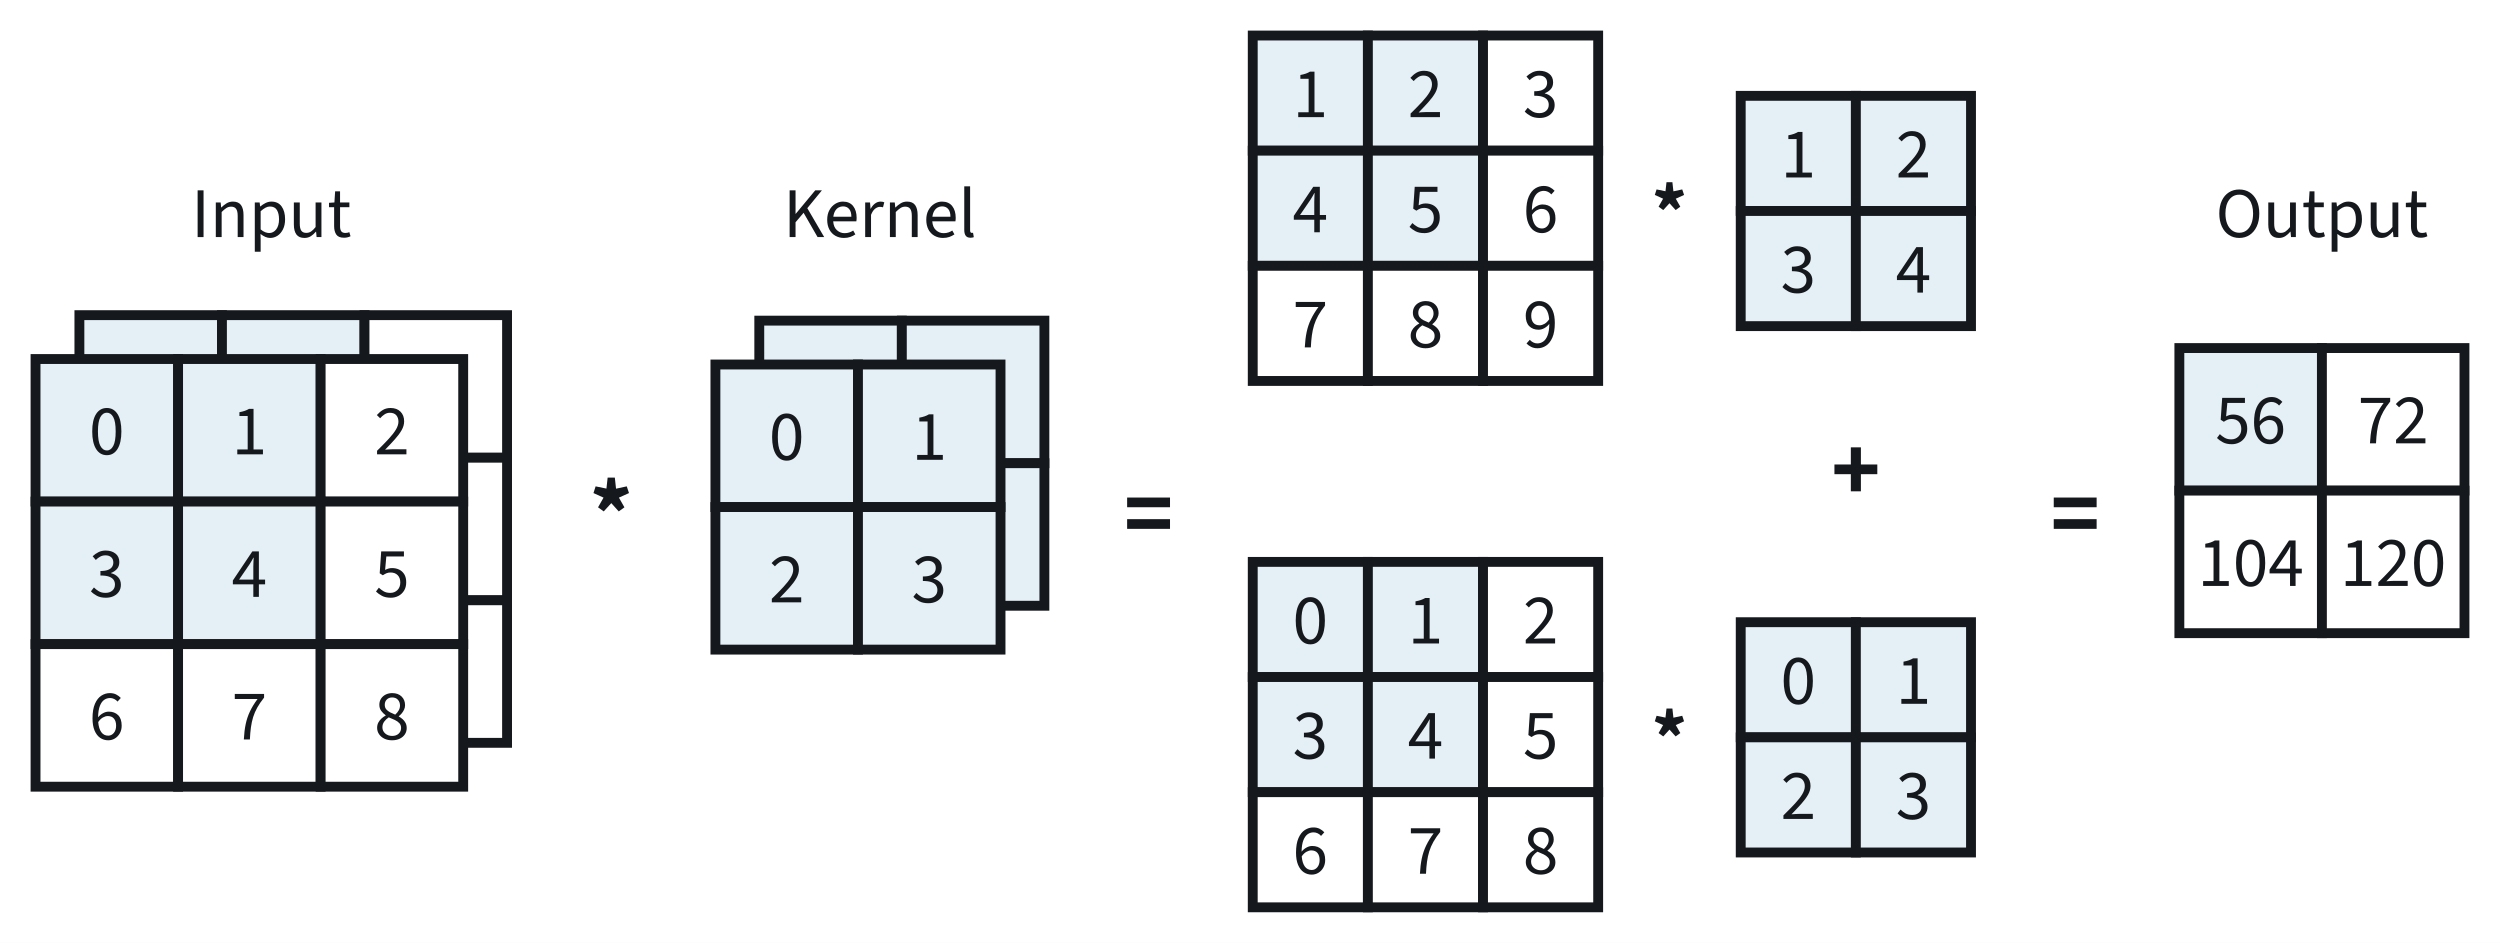
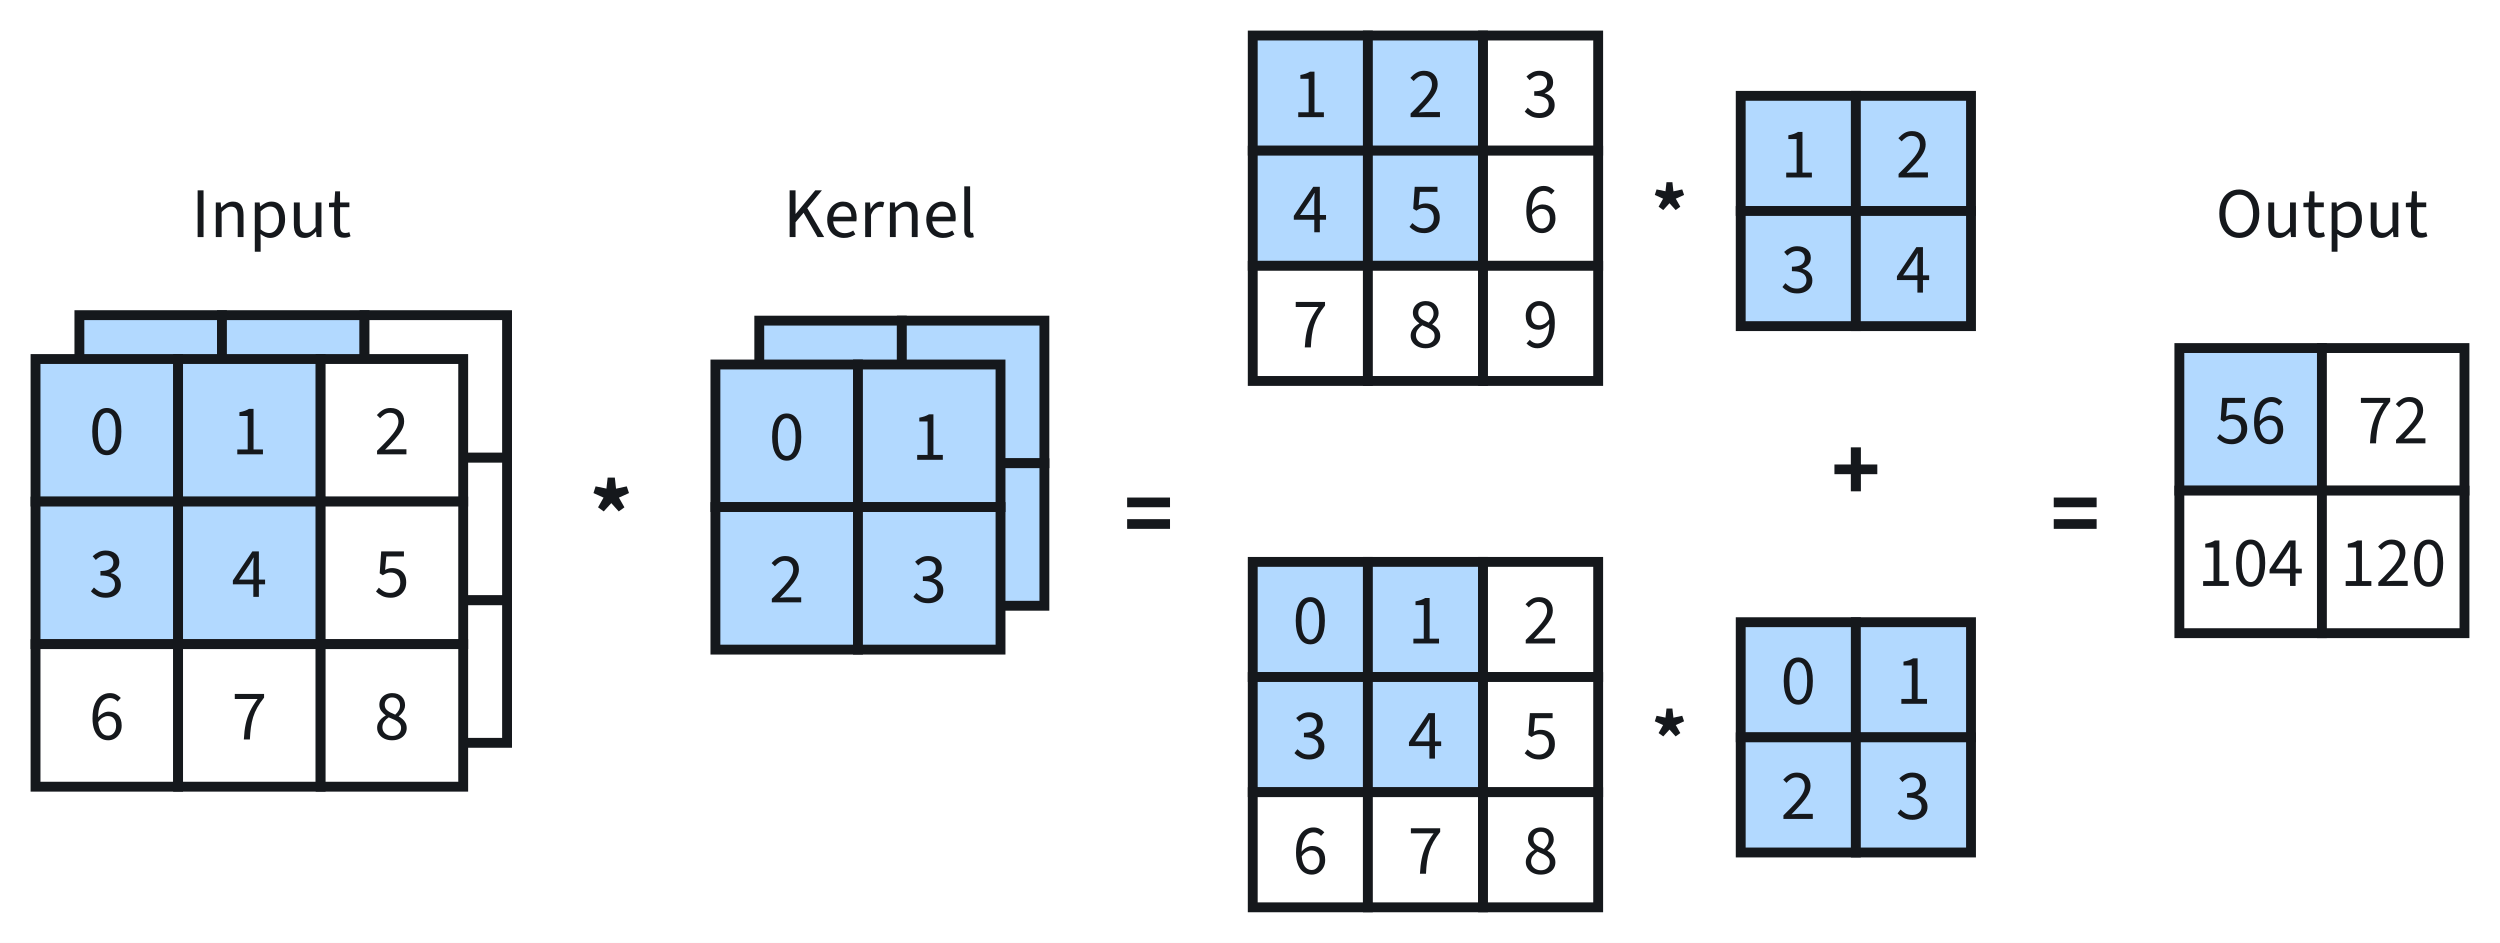
<svg xmlns="http://www.w3.org/2000/svg" xmlns:xlink="http://www.w3.org/1999/xlink" width="455.96pt" height="171.96pt" viewBox="0 0 455.96 171.96" version="1.1">
  <defs>
    <style type="text/css">*{stroke-linejoin: round; stroke-linecap: butt}</style>
  </defs>
  <g id="figure_1">
    <g id="patch_1">
      <path d="M 0 171.96  L 455.96 171.96  L 455.96 0  L 0 0  z " style="fill: #ffffff" />
    </g>
    <g id="axes_1">
      <g id="patch_2">
-         <path d="M 14.48 83.48  L 40.48 83.48  L 40.48 57.48  L 14.48 57.48  z " clip-path="url(#pe32e5287ff)" style="fill: #e4eff6; stroke: #15181c; stroke-width: 1.8; stroke-linejoin: miter" />
+         <path d="M 14.48 83.48  L 40.48 83.48  L 40.48 57.48  L 14.48 57.48  z " clip-path="url(#pe32e5287ff)" style="fill: #b2d9ff; stroke: #15181c; stroke-width: 1.8; stroke-linejoin: miter" />
      </g>
      <g id="patch_3">
-         <path d="M 40.48 83.48  L 66.48 83.48  L 66.48 57.48  L 40.48 57.48  z " clip-path="url(#pe32e5287ff)" style="fill: #e4eff6; stroke: #15181c; stroke-width: 1.8; stroke-linejoin: miter" />
+         <path d="M 40.48 83.48  L 66.48 83.48  L 66.48 57.48  L 40.48 57.48  z " clip-path="url(#pe32e5287ff)" style="fill: #b2d9ff; stroke: #15181c; stroke-width: 1.8; stroke-linejoin: miter" />
      </g>
      <g id="patch_4">
        <path d="M 66.48 83.48  L 92.48 83.48  L 92.48 57.48  L 66.48 57.48  z " clip-path="url(#pe32e5287ff)" style="fill: #ffffff; stroke: #15181c; stroke-width: 1.8; stroke-linejoin: miter" />
      </g>
      <g id="patch_5">
-         <path d="M 14.48 109.48  L 40.48 109.48  L 40.48 83.48  L 14.48 83.48  z " clip-path="url(#pe32e5287ff)" style="fill: #e4eff6; stroke: #15181c; stroke-width: 1.8; stroke-linejoin: miter" />
+         <path d="M 14.48 109.48  L 40.48 109.48  L 40.48 83.48  L 14.48 83.48  z " clip-path="url(#pe32e5287ff)" style="fill: #b2d9ff; stroke: #15181c; stroke-width: 1.8; stroke-linejoin: miter" />
      </g>
      <g id="patch_6">
-         <path d="M 40.48 109.48  L 66.48 109.48  L 66.48 83.48  L 40.48 83.48  z " clip-path="url(#pe32e5287ff)" style="fill: #e4eff6; stroke: #15181c; stroke-width: 1.8; stroke-linejoin: miter" />
+         <path d="M 40.48 109.48  L 66.48 109.48  L 66.48 83.48  L 40.48 83.48  z " clip-path="url(#pe32e5287ff)" style="fill: #b2d9ff; stroke: #15181c; stroke-width: 1.8; stroke-linejoin: miter" />
      </g>
      <g id="patch_7">
        <path d="M 66.48 109.48  L 92.48 109.48  L 92.48 83.48  L 66.48 83.48  z " clip-path="url(#pe32e5287ff)" style="fill: #ffffff; stroke: #15181c; stroke-width: 1.8; stroke-linejoin: miter" />
      </g>
      <g id="patch_8">
        <path d="M 14.48 135.48  L 40.48 135.48  L 40.48 109.48  L 14.48 109.48  z " clip-path="url(#pe32e5287ff)" style="fill: #ffffff; stroke: #15181c; stroke-width: 1.8; stroke-linejoin: miter" />
      </g>
      <g id="patch_9">
        <path d="M 40.48 135.48  L 66.48 135.48  L 66.48 109.48  L 40.48 109.48  z " clip-path="url(#pe32e5287ff)" style="fill: #ffffff; stroke: #15181c; stroke-width: 1.8; stroke-linejoin: miter" />
      </g>
      <g id="patch_10">
        <path d="M 66.48 135.48  L 92.48 135.48  L 92.48 109.48  L 66.48 109.48  z " clip-path="url(#pe32e5287ff)" style="fill: #ffffff; stroke: #15181c; stroke-width: 1.8; stroke-linejoin: miter" />
      </g>
      <g id="patch_11">
-         <path d="M 138.48 84.48  L 164.48 84.48  L 164.48 58.48  L 138.48 58.48  z " clip-path="url(#pe32e5287ff)" style="fill: #e4eff6; stroke: #15181c; stroke-width: 1.8; stroke-linejoin: miter" />
+         <path d="M 138.48 84.48  L 164.48 84.48  L 164.48 58.48  L 138.48 58.48  z " clip-path="url(#pe32e5287ff)" style="fill: #b2d9ff; stroke: #15181c; stroke-width: 1.8; stroke-linejoin: miter" />
      </g>
      <g id="patch_12">
-         <path d="M 164.48 84.48  L 190.48 84.48  L 190.48 58.48  L 164.48 58.48  z " clip-path="url(#pe32e5287ff)" style="fill: #e4eff6; stroke: #15181c; stroke-width: 1.8; stroke-linejoin: miter" />
+         <path d="M 164.48 84.48  L 190.48 84.48  L 190.48 58.48  L 164.48 58.48  z " clip-path="url(#pe32e5287ff)" style="fill: #b2d9ff; stroke: #15181c; stroke-width: 1.8; stroke-linejoin: miter" />
      </g>
      <g id="patch_13">
-         <path d="M 138.48 110.48  L 164.48 110.48  L 164.48 84.48  L 138.48 84.48  z " clip-path="url(#pe32e5287ff)" style="fill: #e4eff6; stroke: #15181c; stroke-width: 1.8; stroke-linejoin: miter" />
+         <path d="M 138.48 110.48  L 164.48 110.48  L 164.48 84.48  L 138.48 84.48  z " clip-path="url(#pe32e5287ff)" style="fill: #b2d9ff; stroke: #15181c; stroke-width: 1.8; stroke-linejoin: miter" />
      </g>
      <g id="patch_14">
-         <path d="M 164.48 110.48  L 190.48 110.48  L 190.48 84.48  L 164.48 84.48  z " clip-path="url(#pe32e5287ff)" style="fill: #e4eff6; stroke: #15181c; stroke-width: 1.8; stroke-linejoin: miter" />
+         <path d="M 164.48 110.48  L 190.48 110.48  L 190.48 84.48  L 164.48 84.48  z " clip-path="url(#pe32e5287ff)" style="fill: #b2d9ff; stroke: #15181c; stroke-width: 1.8; stroke-linejoin: miter" />
      </g>
      <g id="text_1">
        <g style="fill: #15181c" transform="translate(24.2493 74.861) scale(0.13 -0.13)">
          <defs>
            <path id="SourceSans3-Regular-536" d="M 506 0  L 506 435  L 1440 435  L 1440 3443  L 698 3443  L 698 3782  Q 979 3834 1187 3907  Q 1395 3981 1562 4083  L 1965 4083  L 1965 435  L 2810 435  L 2810 0  L 506 0  z " transform="scale(0.015625)" />
          </defs>
          <use xlink:href="#SourceSans3-Regular-536" />
        </g>
      </g>
      <g id="text_2">
        <g style="fill: #15181c" transform="translate(50.2493 74.861) scale(0.13 -0.13)">
          <defs>
            <path id="SourceSans3-Regular-537" d="M 256 0  L 256 320  Q 870 922 1299 1386  Q 1728 1850 1952 2227  Q 2176 2605 2176 2931  Q 2176 3283 1984 3507  Q 1792 3731 1402 3731  Q 1146 3731 928 3587  Q 710 3443 531 3238  L 237 3526  Q 493 3814 784 3987  Q 1075 4160 1466 4160  Q 2035 4160 2361 3830  Q 2688 3501 2688 2963  Q 2688 2566 2467 2176  Q 2246 1786 1862 1357  Q 1478 928 979 416  Q 1146 429 1325 441  Q 1504 454 1664 454  L 2893 454  L 2893 0  L 256 0  z " transform="scale(0.015625)" />
          </defs>
          <use xlink:href="#SourceSans3-Regular-537" />
        </g>
      </g>
      <g id="text_3">
        <g style="fill: #15181c" transform="translate(76.2493 74.861) scale(0.13 -0.13)">
          <defs>
            <path id="SourceSans3-Regular-538" d="M 1510 -77  Q 1024 -77 697 99  Q 371 275 166 499  L 435 845  Q 621 653 870 505  Q 1120 358 1478 358  Q 1850 358 2086 563  Q 2323 768 2323 1107  Q 2323 1350 2198 1532  Q 2074 1715 1789 1817  Q 1504 1920 1018 1920  L 1018 2323  Q 1453 2323 1705 2425  Q 1958 2528 2067 2701  Q 2176 2874 2176 3085  Q 2176 3386 1987 3558  Q 1798 3731 1472 3731  Q 1216 3731 1001 3616  Q 787 3501 602 3315  L 320 3648  Q 557 3872 845 4016  Q 1133 4160 1491 4160  Q 2022 4160 2368 3888  Q 2714 3616 2714 3123  Q 2714 2752 2509 2515  Q 2304 2278 1971 2150  L 1971 2125  Q 2342 2042 2598 1776  Q 2854 1510 2854 1088  Q 2854 730 2675 467  Q 2496 205 2192 64  Q 1888 -77 1510 -77  z " transform="scale(0.015625)" />
          </defs>
          <use xlink:href="#SourceSans3-Regular-538" />
        </g>
      </g>
      <g id="text_4">
        <g style="fill: #15181c" transform="translate(24.2493 100.861) scale(0.13 -0.13)">
          <defs>
            <path id="SourceSans3-Regular-539" d="M 666 1549  L 1946 1549  L 1946 2733  Q 1946 2899 1958 3129  Q 1971 3360 1978 3520  L 1952 3520  Q 1875 3373 1792 3232  Q 1709 3091 1619 2944  L 666 1549  z M 1946 0  L 1946 1126  L 109 1126  L 109 1472  L 1856 4083  L 2445 4083  L 2445 1549  L 3002 1549  L 3002 1126  L 2445 1126  L 2445 0  L 1946 0  z " transform="scale(0.015625)" />
          </defs>
          <use xlink:href="#SourceSans3-Regular-539" />
        </g>
      </g>
      <g id="text_5">
        <g style="fill: #15181c" transform="translate(50.2493 100.861) scale(0.13 -0.13)">
          <defs>
            <path id="SourceSans3-Regular-53a" d="M 1498 -77  Q 1011 -77 691 96  Q 371 269 160 480  L 416 826  Q 602 646 845 502  Q 1088 358 1446 358  Q 1824 358 2083 611  Q 2342 864 2342 1293  Q 2342 1715 2105 1952  Q 1869 2189 1472 2189  Q 1261 2189 1110 2125  Q 960 2061 774 1939  L 493 2118  L 627 4083  L 2669 4083  L 2669 3629  L 1088 3629  L 979 2419  Q 1126 2496 1273 2541  Q 1421 2586 1606 2586  Q 1958 2586 2243 2448  Q 2528 2310 2701 2028  Q 2874 1747 2874 1306  Q 2874 864 2678 553  Q 2483 243 2169 83  Q 1856 -77 1498 -77  z " transform="scale(0.015625)" />
          </defs>
          <use xlink:href="#SourceSans3-Regular-53a" />
        </g>
      </g>
      <g id="text_6">
        <g style="fill: #15181c" transform="translate(76.2493 100.861) scale(0.13 -0.13)">
          <defs>
            <path id="SourceSans3-Regular-53b" d="M 1670 2099  Q 1472 2099 1241 1971  Q 1011 1843 819 1562  Q 870 966 1097 652  Q 1325 339 1715 339  Q 2016 339 2221 585  Q 2426 832 2426 1235  Q 2426 1632 2237 1865  Q 2048 2099 1670 2099  z M 1715 -77  Q 1318 -77 998 140  Q 678 358 492 796  Q 307 1235 307 1888  Q 307 2707 528 3206  Q 749 3706 1104 3933  Q 1459 4160 1862 4160  Q 2195 4160 2435 4035  Q 2675 3910 2848 3725  L 2554 3398  Q 2432 3546 2253 3632  Q 2074 3718 1882 3718  Q 1594 3718 1357 3555  Q 1120 3392 969 3011  Q 819 2630 806 1984  Q 998 2221 1254 2358  Q 1510 2496 1760 2496  Q 2291 2496 2608 2179  Q 2925 1862 2925 1235  Q 2925 845 2758 550  Q 2592 256 2320 89  Q 2048 -77 1715 -77  z " transform="scale(0.015625)" />
          </defs>
          <use xlink:href="#SourceSans3-Regular-53b" />
        </g>
      </g>
      <g id="text_7">
        <g style="fill: #15181c" transform="translate(24.2493 126.861) scale(0.13 -0.13)">
          <defs>
            <path id="SourceSans3-Regular-53c" d="M 1094 0  Q 1133 768 1261 1376  Q 1389 1984 1648 2525  Q 1907 3066 2323 3629  L 282 3629  L 282 4083  L 2912 4083  L 2912 3757  Q 2541 3290 2304 2867  Q 2067 2445 1932 2009  Q 1798 1574 1731 1084  Q 1664 595 1638 0  L 1094 0  z " transform="scale(0.015625)" />
          </defs>
          <use xlink:href="#SourceSans3-Regular-53c" />
        </g>
      </g>
      <g id="text_8">
        <g style="fill: #15181c" transform="translate(50.2493 126.861) scale(0.13 -0.13)">
          <defs>
            <path id="SourceSans3-Regular-53d" d="M 1600 -77  Q 1216 -77 915 67  Q 614 211 438 467  Q 262 723 262 1043  Q 262 1312 374 1520  Q 486 1728 662 1885  Q 838 2042 1030 2144  L 1030 2170  Q 806 2330 633 2560  Q 461 2790 461 3110  Q 461 3424 614 3661  Q 768 3898 1030 4029  Q 1293 4160 1619 4160  Q 2150 4160 2460 3853  Q 2771 3546 2771 3072  Q 2771 2861 2681 2672  Q 2592 2483 2464 2332  Q 2336 2182 2208 2086  L 2208 2061  Q 2394 1958 2554 1817  Q 2714 1677 2816 1481  Q 2918 1286 2918 1011  Q 2918 710 2755 460  Q 2592 211 2294 67  Q 1997 -77 1600 -77  z M 1888 2227  Q 2093 2413 2205 2617  Q 2317 2822 2317 3046  Q 2317 3347 2131 3558  Q 1946 3770 1606 3770  Q 1325 3770 1136 3590  Q 947 3411 947 3110  Q 947 2867 1078 2707  Q 1210 2547 1427 2435  Q 1645 2323 1888 2227  z M 1613 314  Q 1971 314 2192 515  Q 2413 717 2413 1030  Q 2413 1293 2259 1459  Q 2106 1626 1853 1747  Q 1600 1869 1306 1984  Q 1062 1824 899 1600  Q 736 1376 736 1094  Q 736 755 989 534  Q 1242 314 1613 314  z " transform="scale(0.015625)" />
          </defs>
          <use xlink:href="#SourceSans3-Regular-53d" />
        </g>
      </g>
      <g id="text_9">
        <g style="fill: #15181c" transform="translate(76.2493 126.861) scale(0.13 -0.13)">
          <defs>
            <path id="SourceSans3-Regular-53e" d="M 749 2848  Q 749 2451 937 2217  Q 1126 1984 1504 1984  Q 1709 1984 1936 2112  Q 2163 2240 2362 2528  Q 2310 3123 2080 3433  Q 1850 3744 1459 3744  Q 1165 3744 957 3497  Q 749 3251 749 2848  z M 1312 -77  Q 986 -77 739 48  Q 493 173 326 352  L 621 685  Q 749 538 925 448  Q 1101 358 1293 358  Q 1581 358 1824 524  Q 2067 691 2217 1075  Q 2368 1459 2374 2112  Q 2182 1869 1926 1728  Q 1670 1587 1414 1587  Q 890 1587 573 1904  Q 256 2221 256 2848  Q 256 3238 422 3532  Q 589 3827 861 3993  Q 1133 4160 1459 4160  Q 1862 4160 2182 3942  Q 2502 3725 2684 3289  Q 2867 2854 2867 2195  Q 2867 1376 2646 877  Q 2426 378 2074 150  Q 1722 -77 1312 -77  z " transform="scale(0.015625)" />
          </defs>
          <use xlink:href="#SourceSans3-Regular-53e" />
        </g>
      </g>
      <g id="text_10">
        <g style="fill: #15181c" transform="translate(148.2493 75.861) scale(0.13 -0.13)">
          <use xlink:href="#SourceSans3-Regular-536" />
        </g>
      </g>
      <g id="text_11">
        <g style="fill: #15181c" transform="translate(174.2493 75.861) scale(0.13 -0.13)">
          <use xlink:href="#SourceSans3-Regular-537" />
        </g>
      </g>
      <g id="text_12">
        <g style="fill: #15181c" transform="translate(148.2493 101.861) scale(0.13 -0.13)">
          <use xlink:href="#SourceSans3-Regular-538" />
        </g>
      </g>
      <g id="text_13">
        <g style="fill: #15181c" transform="translate(174.2493 101.861) scale(0.13 -0.13)">
          <use xlink:href="#SourceSans3-Regular-539" />
        </g>
      </g>
      <g id="patch_15">
-         <path d="M 6.48 91.48  L 32.48 91.48  L 32.48 65.48  L 6.48 65.48  z " clip-path="url(#pe32e5287ff)" style="fill: #e4eff6; stroke: #15181c; stroke-width: 1.8; stroke-linejoin: miter" />
+         <path d="M 6.48 91.48  L 32.48 91.48  L 32.48 65.48  L 6.48 65.48  z " clip-path="url(#pe32e5287ff)" style="fill: #b2d9ff; stroke: #15181c; stroke-width: 1.8; stroke-linejoin: miter" />
      </g>
      <g id="patch_16">
-         <path d="M 32.48 91.48  L 58.48 91.48  L 58.48 65.48  L 32.48 65.48  z " clip-path="url(#pe32e5287ff)" style="fill: #e4eff6; stroke: #15181c; stroke-width: 1.8; stroke-linejoin: miter" />
+         <path d="M 32.48 91.48  L 58.48 91.48  L 58.48 65.48  L 32.48 65.48  z " clip-path="url(#pe32e5287ff)" style="fill: #b2d9ff; stroke: #15181c; stroke-width: 1.8; stroke-linejoin: miter" />
      </g>
      <g id="patch_17">
        <path d="M 58.48 91.48  L 84.48 91.48  L 84.48 65.48  L 58.48 65.48  z " clip-path="url(#pe32e5287ff)" style="fill: #ffffff; stroke: #15181c; stroke-width: 1.8; stroke-linejoin: miter" />
      </g>
      <g id="patch_18">
-         <path d="M 6.48 117.48  L 32.48 117.48  L 32.48 91.48  L 6.48 91.48  z " clip-path="url(#pe32e5287ff)" style="fill: #e4eff6; stroke: #15181c; stroke-width: 1.8; stroke-linejoin: miter" />
+         <path d="M 6.48 117.48  L 32.48 117.48  L 32.48 91.48  L 6.48 91.48  z " clip-path="url(#pe32e5287ff)" style="fill: #b2d9ff; stroke: #15181c; stroke-width: 1.8; stroke-linejoin: miter" />
      </g>
      <g id="patch_19">
-         <path d="M 32.48 117.48  L 58.48 117.48  L 58.48 91.48  L 32.48 91.48  z " clip-path="url(#pe32e5287ff)" style="fill: #e4eff6; stroke: #15181c; stroke-width: 1.8; stroke-linejoin: miter" />
+         <path d="M 32.48 117.48  L 58.48 117.48  L 58.48 91.48  L 32.48 91.48  z " clip-path="url(#pe32e5287ff)" style="fill: #b2d9ff; stroke: #15181c; stroke-width: 1.8; stroke-linejoin: miter" />
      </g>
      <g id="patch_20">
        <path d="M 58.48 117.48  L 84.48 117.48  L 84.48 91.48  L 58.48 91.48  z " clip-path="url(#pe32e5287ff)" style="fill: #ffffff; stroke: #15181c; stroke-width: 1.8; stroke-linejoin: miter" />
      </g>
      <g id="patch_21">
        <path d="M 6.48 143.48  L 32.48 143.48  L 32.48 117.48  L 6.48 117.48  z " clip-path="url(#pe32e5287ff)" style="fill: #ffffff; stroke: #15181c; stroke-width: 1.8; stroke-linejoin: miter" />
      </g>
      <g id="patch_22">
        <path d="M 32.48 143.48  L 58.48 143.48  L 58.48 117.48  L 32.48 117.48  z " clip-path="url(#pe32e5287ff)" style="fill: #ffffff; stroke: #15181c; stroke-width: 1.8; stroke-linejoin: miter" />
      </g>
      <g id="patch_23">
        <path d="M 58.48 143.48  L 84.48 143.48  L 84.48 117.48  L 58.48 117.48  z " clip-path="url(#pe32e5287ff)" style="fill: #ffffff; stroke: #15181c; stroke-width: 1.8; stroke-linejoin: miter" />
      </g>
      <g id="patch_24">
-         <path d="M 130.48 92.48  L 156.48 92.48  L 156.48 66.48  L 130.48 66.48  z " clip-path="url(#pe32e5287ff)" style="fill: #e4eff6; stroke: #15181c; stroke-width: 1.8; stroke-linejoin: miter" />
+         <path d="M 130.48 92.48  L 156.48 92.48  L 156.48 66.48  L 130.48 66.48  z " clip-path="url(#pe32e5287ff)" style="fill: #b2d9ff; stroke: #15181c; stroke-width: 1.8; stroke-linejoin: miter" />
      </g>
      <g id="patch_25">
-         <path d="M 156.48 92.48  L 182.48 92.48  L 182.48 66.48  L 156.48 66.48  z " clip-path="url(#pe32e5287ff)" style="fill: #e4eff6; stroke: #15181c; stroke-width: 1.8; stroke-linejoin: miter" />
+         <path d="M 156.48 92.48  L 182.48 92.48  L 182.48 66.48  L 156.48 66.48  z " clip-path="url(#pe32e5287ff)" style="fill: #b2d9ff; stroke: #15181c; stroke-width: 1.8; stroke-linejoin: miter" />
      </g>
      <g id="patch_26">
-         <path d="M 130.48 118.48  L 156.48 118.48  L 156.48 92.48  L 130.48 92.48  z " clip-path="url(#pe32e5287ff)" style="fill: #e4eff6; stroke: #15181c; stroke-width: 1.8; stroke-linejoin: miter" />
+         <path d="M 130.48 118.48  L 156.48 118.48  L 156.48 92.48  L 130.48 92.48  z " clip-path="url(#pe32e5287ff)" style="fill: #b2d9ff; stroke: #15181c; stroke-width: 1.8; stroke-linejoin: miter" />
      </g>
      <g id="patch_27">
-         <path d="M 156.48 118.48  L 182.48 118.48  L 182.48 92.48  L 156.48 92.48  z " clip-path="url(#pe32e5287ff)" style="fill: #e4eff6; stroke: #15181c; stroke-width: 1.8; stroke-linejoin: miter" />
+         <path d="M 156.48 118.48  L 182.48 118.48  L 182.48 92.48  L 156.48 92.48  z " clip-path="url(#pe32e5287ff)" style="fill: #b2d9ff; stroke: #15181c; stroke-width: 1.8; stroke-linejoin: miter" />
      </g>
      <g id="patch_28">
-         <path d="M 228.48 27.48  L 249.48 27.48  L 249.48 6.48  L 228.48 6.48  z " clip-path="url(#pe32e5287ff)" style="fill: #e4eff6; stroke: #15181c; stroke-width: 1.8; stroke-linejoin: miter" />
+         <path d="M 228.48 27.48  L 249.48 27.48  L 249.48 6.48  L 228.48 6.48  z " clip-path="url(#pe32e5287ff)" style="fill: #b2d9ff; stroke: #15181c; stroke-width: 1.8; stroke-linejoin: miter" />
      </g>
      <g id="patch_29">
-         <path d="M 249.48 27.48  L 270.48 27.48  L 270.48 6.48  L 249.48 6.48  z " clip-path="url(#pe32e5287ff)" style="fill: #e4eff6; stroke: #15181c; stroke-width: 1.8; stroke-linejoin: miter" />
+         <path d="M 249.48 27.48  L 270.48 27.48  L 270.48 6.48  L 249.48 6.48  z " clip-path="url(#pe32e5287ff)" style="fill: #b2d9ff; stroke: #15181c; stroke-width: 1.8; stroke-linejoin: miter" />
      </g>
      <g id="patch_30">
        <path d="M 270.48 27.48  L 291.48 27.48  L 291.48 6.48  L 270.48 6.48  z " clip-path="url(#pe32e5287ff)" style="fill: #ffffff; stroke: #15181c; stroke-width: 1.8; stroke-linejoin: miter" />
      </g>
      <g id="patch_31">
-         <path d="M 228.48 48.48  L 249.48 48.48  L 249.48 27.48  L 228.48 27.48  z " clip-path="url(#pe32e5287ff)" style="fill: #e4eff6; stroke: #15181c; stroke-width: 1.8; stroke-linejoin: miter" />
+         <path d="M 228.48 48.48  L 249.48 48.48  L 249.48 27.48  L 228.48 27.48  z " clip-path="url(#pe32e5287ff)" style="fill: #b2d9ff; stroke: #15181c; stroke-width: 1.8; stroke-linejoin: miter" />
      </g>
      <g id="patch_32">
-         <path d="M 249.48 48.48  L 270.48 48.48  L 270.48 27.48  L 249.48 27.48  z " clip-path="url(#pe32e5287ff)" style="fill: #e4eff6; stroke: #15181c; stroke-width: 1.8; stroke-linejoin: miter" />
+         <path d="M 249.48 48.48  L 270.48 48.48  L 270.48 27.48  L 249.48 27.48  z " clip-path="url(#pe32e5287ff)" style="fill: #b2d9ff; stroke: #15181c; stroke-width: 1.8; stroke-linejoin: miter" />
      </g>
      <g id="patch_33">
        <path d="M 270.48 48.48  L 291.48 48.48  L 291.48 27.48  L 270.48 27.48  z " clip-path="url(#pe32e5287ff)" style="fill: #ffffff; stroke: #15181c; stroke-width: 1.8; stroke-linejoin: miter" />
      </g>
      <g id="patch_34">
        <path d="M 228.48 69.48  L 249.48 69.48  L 249.48 48.48  L 228.48 48.48  z " clip-path="url(#pe32e5287ff)" style="fill: #ffffff; stroke: #15181c; stroke-width: 1.8; stroke-linejoin: miter" />
      </g>
      <g id="patch_35">
        <path d="M 249.48 69.48  L 270.48 69.48  L 270.48 48.48  L 249.48 48.48  z " clip-path="url(#pe32e5287ff)" style="fill: #ffffff; stroke: #15181c; stroke-width: 1.8; stroke-linejoin: miter" />
      </g>
      <g id="patch_36">
        <path d="M 270.48 69.48  L 291.48 69.48  L 291.48 48.48  L 270.48 48.48  z " clip-path="url(#pe32e5287ff)" style="fill: #ffffff; stroke: #15181c; stroke-width: 1.8; stroke-linejoin: miter" />
      </g>
      <g id="patch_37">
-         <path d="M 317.48 38.48  L 338.48 38.48  L 338.48 17.48  L 317.48 17.48  z " clip-path="url(#pe32e5287ff)" style="fill: #e4eff6; stroke: #15181c; stroke-width: 1.8; stroke-linejoin: miter" />
+         <path d="M 317.48 38.48  L 338.48 38.48  L 338.48 17.48  L 317.48 17.48  z " clip-path="url(#pe32e5287ff)" style="fill: #b2d9ff; stroke: #15181c; stroke-width: 1.8; stroke-linejoin: miter" />
      </g>
      <g id="patch_38">
-         <path d="M 338.48 38.48  L 359.48 38.48  L 359.48 17.48  L 338.48 17.48  z " clip-path="url(#pe32e5287ff)" style="fill: #e4eff6; stroke: #15181c; stroke-width: 1.8; stroke-linejoin: miter" />
+         <path d="M 338.48 38.48  L 359.48 38.48  L 359.48 17.48  L 338.48 17.48  z " clip-path="url(#pe32e5287ff)" style="fill: #b2d9ff; stroke: #15181c; stroke-width: 1.8; stroke-linejoin: miter" />
      </g>
      <g id="patch_39">
-         <path d="M 317.48 59.48  L 338.48 59.48  L 338.48 38.48  L 317.48 38.48  z " clip-path="url(#pe32e5287ff)" style="fill: #e4eff6; stroke: #15181c; stroke-width: 1.8; stroke-linejoin: miter" />
+         <path d="M 317.48 59.48  L 338.48 59.48  L 338.48 38.48  L 317.48 38.48  z " clip-path="url(#pe32e5287ff)" style="fill: #b2d9ff; stroke: #15181c; stroke-width: 1.8; stroke-linejoin: miter" />
      </g>
      <g id="patch_40">
-         <path d="M 338.48 59.48  L 359.48 59.48  L 359.48 38.48  L 338.48 38.48  z " clip-path="url(#pe32e5287ff)" style="fill: #e4eff6; stroke: #15181c; stroke-width: 1.8; stroke-linejoin: miter" />
+         <path d="M 338.48 59.48  L 359.48 59.48  L 359.48 38.48  L 338.48 38.48  z " clip-path="url(#pe32e5287ff)" style="fill: #b2d9ff; stroke: #15181c; stroke-width: 1.8; stroke-linejoin: miter" />
      </g>
      <g id="patch_41">
-         <path d="M 228.48 123.48  L 249.48 123.48  L 249.48 102.48  L 228.48 102.48  z " clip-path="url(#pe32e5287ff)" style="fill: #e4eff6; stroke: #15181c; stroke-width: 1.8; stroke-linejoin: miter" />
+         <path d="M 228.48 123.48  L 249.48 123.48  L 249.48 102.48  L 228.48 102.48  z " clip-path="url(#pe32e5287ff)" style="fill: #b2d9ff; stroke: #15181c; stroke-width: 1.8; stroke-linejoin: miter" />
      </g>
      <g id="patch_42">
-         <path d="M 249.48 123.48  L 270.48 123.48  L 270.48 102.48  L 249.48 102.48  z " clip-path="url(#pe32e5287ff)" style="fill: #e4eff6; stroke: #15181c; stroke-width: 1.8; stroke-linejoin: miter" />
+         <path d="M 249.48 123.48  L 270.48 123.48  L 270.48 102.48  L 249.48 102.48  z " clip-path="url(#pe32e5287ff)" style="fill: #b2d9ff; stroke: #15181c; stroke-width: 1.8; stroke-linejoin: miter" />
      </g>
      <g id="patch_43">
        <path d="M 270.48 123.48  L 291.48 123.48  L 291.48 102.48  L 270.48 102.48  z " clip-path="url(#pe32e5287ff)" style="fill: #ffffff; stroke: #15181c; stroke-width: 1.8; stroke-linejoin: miter" />
      </g>
      <g id="patch_44">
-         <path d="M 228.48 144.48  L 249.48 144.48  L 249.48 123.48  L 228.48 123.48  z " clip-path="url(#pe32e5287ff)" style="fill: #e4eff6; stroke: #15181c; stroke-width: 1.8; stroke-linejoin: miter" />
+         <path d="M 228.48 144.48  L 249.48 144.48  L 249.48 123.48  L 228.48 123.48  z " clip-path="url(#pe32e5287ff)" style="fill: #b2d9ff; stroke: #15181c; stroke-width: 1.8; stroke-linejoin: miter" />
      </g>
      <g id="patch_45">
-         <path d="M 249.48 144.48  L 270.48 144.48  L 270.48 123.48  L 249.48 123.48  z " clip-path="url(#pe32e5287ff)" style="fill: #e4eff6; stroke: #15181c; stroke-width: 1.8; stroke-linejoin: miter" />
+         <path d="M 249.48 144.48  L 270.48 144.48  L 270.48 123.48  L 249.48 123.48  z " clip-path="url(#pe32e5287ff)" style="fill: #b2d9ff; stroke: #15181c; stroke-width: 1.8; stroke-linejoin: miter" />
      </g>
      <g id="patch_46">
        <path d="M 270.48 144.48  L 291.48 144.48  L 291.48 123.48  L 270.48 123.48  z " clip-path="url(#pe32e5287ff)" style="fill: #ffffff; stroke: #15181c; stroke-width: 1.8; stroke-linejoin: miter" />
      </g>
      <g id="patch_47">
        <path d="M 228.48 165.48  L 249.48 165.48  L 249.48 144.48  L 228.48 144.48  z " clip-path="url(#pe32e5287ff)" style="fill: #ffffff; stroke: #15181c; stroke-width: 1.8; stroke-linejoin: miter" />
      </g>
      <g id="patch_48">
        <path d="M 249.48 165.48  L 270.48 165.48  L 270.48 144.48  L 249.48 144.48  z " clip-path="url(#pe32e5287ff)" style="fill: #ffffff; stroke: #15181c; stroke-width: 1.8; stroke-linejoin: miter" />
      </g>
      <g id="patch_49">
        <path d="M 270.48 165.48  L 291.48 165.48  L 291.48 144.48  L 270.48 144.48  z " clip-path="url(#pe32e5287ff)" style="fill: #ffffff; stroke: #15181c; stroke-width: 1.8; stroke-linejoin: miter" />
      </g>
      <g id="patch_50">
-         <path d="M 317.48 134.48  L 338.48 134.48  L 338.48 113.48  L 317.48 113.48  z " clip-path="url(#pe32e5287ff)" style="fill: #e4eff6; stroke: #15181c; stroke-width: 1.8; stroke-linejoin: miter" />
+         <path d="M 317.48 134.48  L 338.48 134.48  L 338.48 113.48  L 317.48 113.48  z " clip-path="url(#pe32e5287ff)" style="fill: #b2d9ff; stroke: #15181c; stroke-width: 1.8; stroke-linejoin: miter" />
      </g>
      <g id="patch_51">
-         <path d="M 338.48 134.48  L 359.48 134.48  L 359.48 113.48  L 338.48 113.48  z " clip-path="url(#pe32e5287ff)" style="fill: #e4eff6; stroke: #15181c; stroke-width: 1.8; stroke-linejoin: miter" />
+         <path d="M 338.48 134.48  L 359.48 134.48  L 359.48 113.48  L 338.48 113.48  z " clip-path="url(#pe32e5287ff)" style="fill: #b2d9ff; stroke: #15181c; stroke-width: 1.8; stroke-linejoin: miter" />
      </g>
      <g id="patch_52">
-         <path d="M 317.48 155.48  L 338.48 155.48  L 338.48 134.48  L 317.48 134.48  z " clip-path="url(#pe32e5287ff)" style="fill: #e4eff6; stroke: #15181c; stroke-width: 1.8; stroke-linejoin: miter" />
+         <path d="M 317.48 155.48  L 338.48 155.48  L 338.48 134.48  L 317.48 134.48  z " clip-path="url(#pe32e5287ff)" style="fill: #b2d9ff; stroke: #15181c; stroke-width: 1.8; stroke-linejoin: miter" />
      </g>
      <g id="patch_53">
-         <path d="M 338.48 155.48  L 359.48 155.48  L 359.48 134.48  L 338.48 134.48  z " clip-path="url(#pe32e5287ff)" style="fill: #e4eff6; stroke: #15181c; stroke-width: 1.8; stroke-linejoin: miter" />
+         <path d="M 338.48 155.48  L 359.48 155.48  L 359.48 134.48  L 338.48 134.48  z " clip-path="url(#pe32e5287ff)" style="fill: #b2d9ff; stroke: #15181c; stroke-width: 1.8; stroke-linejoin: miter" />
      </g>
      <g id="patch_54">
-         <path d="M 397.48 89.48  L 423.48 89.48  L 423.48 63.48  L 397.48 63.48  z " clip-path="url(#pe32e5287ff)" style="fill: #e4eff6; stroke: #15181c; stroke-width: 1.8; stroke-linejoin: miter" />
+         <path d="M 397.48 89.48  L 423.48 89.48  L 423.48 63.48  L 397.48 63.48  z " clip-path="url(#pe32e5287ff)" style="fill: #b2d9ff; stroke: #15181c; stroke-width: 1.8; stroke-linejoin: miter" />
      </g>
      <g id="patch_55">
        <path d="M 423.48 89.48  L 449.48 89.48  L 449.48 63.48  L 423.48 63.48  z " clip-path="url(#pe32e5287ff)" style="fill: #ffffff; stroke: #15181c; stroke-width: 1.8; stroke-linejoin: miter" />
      </g>
      <g id="patch_56">
        <path d="M 397.48 115.48  L 423.48 115.48  L 423.48 89.48  L 397.48 89.48  z " clip-path="url(#pe32e5287ff)" style="fill: #ffffff; stroke: #15181c; stroke-width: 1.8; stroke-linejoin: miter" />
      </g>
      <g id="patch_57">
        <path d="M 423.48 115.48  L 449.48 115.48  L 449.48 89.48  L 423.48 89.48  z " clip-path="url(#pe32e5287ff)" style="fill: #ffffff; stroke: #15181c; stroke-width: 1.8; stroke-linejoin: miter" />
      </g>
      <g id="text_14">
        <g style="fill: #15181c" transform="translate(16.2493 82.861) scale(0.13 -0.13)">
          <defs>
            <path id="SourceSans3-Regular-535" d="M 1594 -77  Q 979 -77 630 476  Q 282 1030 282 2054  Q 282 3085 630 3622  Q 979 4160 1594 4160  Q 2202 4160 2550 3622  Q 2899 3085 2899 2054  Q 2899 1030 2550 476  Q 2202 -77 1594 -77  z M 1594 346  Q 1952 346 2169 752  Q 2387 1158 2387 2054  Q 2387 2950 2169 3344  Q 1952 3738 1594 3738  Q 1235 3738 1014 3344  Q 794 2950 794 2054  Q 794 1158 1014 752  Q 1235 346 1594 346  z " transform="scale(0.015625)" />
          </defs>
          <use xlink:href="#SourceSans3-Regular-535" />
        </g>
      </g>
      <g id="text_15">
        <g style="fill: #15181c" transform="translate(42.2493 82.861) scale(0.13 -0.13)">
          <use xlink:href="#SourceSans3-Regular-536" />
        </g>
      </g>
      <g id="text_16">
        <g style="fill: #15181c" transform="translate(68.2493 82.861) scale(0.13 -0.13)">
          <use xlink:href="#SourceSans3-Regular-537" />
        </g>
      </g>
      <g id="text_17">
        <g style="fill: #15181c" transform="translate(16.2493 108.861) scale(0.13 -0.13)">
          <use xlink:href="#SourceSans3-Regular-538" />
        </g>
      </g>
      <g id="text_18">
        <g style="fill: #15181c" transform="translate(42.2493 108.861) scale(0.13 -0.13)">
          <use xlink:href="#SourceSans3-Regular-539" />
        </g>
      </g>
      <g id="text_19">
        <g style="fill: #15181c" transform="translate(68.2493 108.861) scale(0.13 -0.13)">
          <use xlink:href="#SourceSans3-Regular-53a" />
        </g>
      </g>
      <g id="text_20">
        <g style="fill: #15181c" transform="translate(16.2493 134.861) scale(0.13 -0.13)">
          <use xlink:href="#SourceSans3-Regular-53b" />
        </g>
      </g>
      <g id="text_21">
        <g style="fill: #15181c" transform="translate(42.2493 134.861) scale(0.13 -0.13)">
          <use xlink:href="#SourceSans3-Regular-53c" />
        </g>
      </g>
      <g id="text_22">
        <g style="fill: #15181c" transform="translate(68.2493 134.861) scale(0.13 -0.13)">
          <use xlink:href="#SourceSans3-Regular-53d" />
        </g>
      </g>
      <g id="text_23">
        <g style="fill: #15181c" transform="translate(140.2493 83.861) scale(0.13 -0.13)">
          <use xlink:href="#SourceSans3-Regular-535" />
        </g>
      </g>
      <g id="text_24">
        <g style="fill: #15181c" transform="translate(166.2493 83.861) scale(0.13 -0.13)">
          <use xlink:href="#SourceSans3-Regular-536" />
        </g>
      </g>
      <g id="text_25">
        <g style="fill: #15181c" transform="translate(140.2493 109.861) scale(0.13 -0.13)">
          <use xlink:href="#SourceSans3-Regular-537" />
        </g>
      </g>
      <g id="text_26">
        <g style="fill: #15181c" transform="translate(166.2493 109.861) scale(0.13 -0.13)">
          <use xlink:href="#SourceSans3-Regular-538" />
        </g>
      </g>
      <g id="text_27">
        <g style="fill: #15181c" transform="translate(235.7493 21.361) scale(0.13 -0.13)">
          <use xlink:href="#SourceSans3-Regular-536" />
        </g>
      </g>
      <g id="text_28">
        <g style="fill: #15181c" transform="translate(256.7493 21.361) scale(0.13 -0.13)">
          <use xlink:href="#SourceSans3-Regular-537" />
        </g>
      </g>
      <g id="text_29">
        <g style="fill: #15181c" transform="translate(277.7493 21.361) scale(0.13 -0.13)">
          <use xlink:href="#SourceSans3-Regular-538" />
        </g>
      </g>
      <g id="text_30">
        <g style="fill: #15181c" transform="translate(235.7493 42.361) scale(0.13 -0.13)">
          <use xlink:href="#SourceSans3-Regular-539" />
        </g>
      </g>
      <g id="text_31">
        <g style="fill: #15181c" transform="translate(256.7493 42.361) scale(0.13 -0.13)">
          <use xlink:href="#SourceSans3-Regular-53a" />
        </g>
      </g>
      <g id="text_32">
        <g style="fill: #15181c" transform="translate(277.7493 42.361) scale(0.13 -0.13)">
          <use xlink:href="#SourceSans3-Regular-53b" />
        </g>
      </g>
      <g id="text_33">
        <g style="fill: #15181c" transform="translate(235.7493 63.361) scale(0.13 -0.13)">
          <use xlink:href="#SourceSans3-Regular-53c" />
        </g>
      </g>
      <g id="text_34">
        <g style="fill: #15181c" transform="translate(256.7493 63.361) scale(0.13 -0.13)">
          <use xlink:href="#SourceSans3-Regular-53d" />
        </g>
      </g>
      <g id="text_35">
        <g style="fill: #15181c" transform="translate(277.7493 63.361) scale(0.13 -0.13)">
          <use xlink:href="#SourceSans3-Regular-53e" />
        </g>
      </g>
      <g id="text_36">
        <g style="fill: #15181c" transform="translate(324.7493 32.361) scale(0.13 -0.13)">
          <use xlink:href="#SourceSans3-Regular-536" />
        </g>
      </g>
      <g id="text_37">
        <g style="fill: #15181c" transform="translate(345.7493 32.361) scale(0.13 -0.13)">
          <use xlink:href="#SourceSans3-Regular-537" />
        </g>
      </g>
      <g id="text_38">
        <g style="fill: #15181c" transform="translate(324.7493 53.361) scale(0.13 -0.13)">
          <use xlink:href="#SourceSans3-Regular-538" />
        </g>
      </g>
      <g id="text_39">
        <g style="fill: #15181c" transform="translate(345.7493 53.361) scale(0.13 -0.13)">
          <use xlink:href="#SourceSans3-Regular-539" />
        </g>
      </g>
      <g id="text_40">
        <g style="fill: #15181c" transform="translate(235.7493 117.361) scale(0.13 -0.13)">
          <use xlink:href="#SourceSans3-Regular-535" />
        </g>
      </g>
      <g id="text_41">
        <g style="fill: #15181c" transform="translate(256.7493 117.361) scale(0.13 -0.13)">
          <use xlink:href="#SourceSans3-Regular-536" />
        </g>
      </g>
      <g id="text_42">
        <g style="fill: #15181c" transform="translate(277.7493 117.361) scale(0.13 -0.13)">
          <use xlink:href="#SourceSans3-Regular-537" />
        </g>
      </g>
      <g id="text_43">
        <g style="fill: #15181c" transform="translate(235.7493 138.361) scale(0.13 -0.13)">
          <use xlink:href="#SourceSans3-Regular-538" />
        </g>
      </g>
      <g id="text_44">
        <g style="fill: #15181c" transform="translate(256.7493 138.361) scale(0.13 -0.13)">
          <use xlink:href="#SourceSans3-Regular-539" />
        </g>
      </g>
      <g id="text_45">
        <g style="fill: #15181c" transform="translate(277.7493 138.361) scale(0.13 -0.13)">
          <use xlink:href="#SourceSans3-Regular-53a" />
        </g>
      </g>
      <g id="text_46">
        <g style="fill: #15181c" transform="translate(235.7493 159.361) scale(0.13 -0.13)">
          <use xlink:href="#SourceSans3-Regular-53b" />
        </g>
      </g>
      <g id="text_47">
        <g style="fill: #15181c" transform="translate(256.7493 159.361) scale(0.13 -0.13)">
          <use xlink:href="#SourceSans3-Regular-53c" />
        </g>
      </g>
      <g id="text_48">
        <g style="fill: #15181c" transform="translate(277.7493 159.361) scale(0.13 -0.13)">
          <use xlink:href="#SourceSans3-Regular-53d" />
        </g>
      </g>
      <g id="text_49">
        <g style="fill: #15181c" transform="translate(324.7493 128.361) scale(0.13 -0.13)">
          <use xlink:href="#SourceSans3-Regular-535" />
        </g>
      </g>
      <g id="text_50">
        <g style="fill: #15181c" transform="translate(345.7493 128.361) scale(0.13 -0.13)">
          <use xlink:href="#SourceSans3-Regular-536" />
        </g>
      </g>
      <g id="text_51">
        <g style="fill: #15181c" transform="translate(324.7493 149.361) scale(0.13 -0.13)">
          <use xlink:href="#SourceSans3-Regular-537" />
        </g>
      </g>
      <g id="text_52">
        <g style="fill: #15181c" transform="translate(345.7493 149.361) scale(0.13 -0.13)">
          <use xlink:href="#SourceSans3-Regular-538" />
        </g>
      </g>
      <g id="text_53">
        <g style="fill: #15181c" transform="translate(404.0186 80.861) scale(0.13 -0.13)">
          <use xlink:href="#SourceSans3-Regular-53a" />
          <use xlink:href="#SourceSans3-Regular-53b" transform="translate(49.70312 0)" />
        </g>
      </g>
      <g id="text_54">
        <g style="fill: #15181c" transform="translate(430.0186 80.861) scale(0.13 -0.13)">
          <use xlink:href="#SourceSans3-Regular-53c" />
          <use xlink:href="#SourceSans3-Regular-537" transform="translate(49.70312 0)" />
        </g>
      </g>
      <g id="text_55">
        <g style="fill: #15181c" transform="translate(400.7879 106.861) scale(0.13 -0.13)">
          <use xlink:href="#SourceSans3-Regular-536" />
          <use xlink:href="#SourceSans3-Regular-535" transform="translate(49.70312 0)" />
          <use xlink:href="#SourceSans3-Regular-539" transform="translate(99.40625 0)" />
        </g>
      </g>
      <g id="text_56">
        <g style="fill: #15181c" transform="translate(426.7879 106.861) scale(0.13 -0.13)">
          <use xlink:href="#SourceSans3-Regular-536" />
          <use xlink:href="#SourceSans3-Regular-537" transform="translate(49.70312 0)" />
          <use xlink:href="#SourceSans3-Regular-535" transform="translate(99.40625 0)" />
        </g>
      </g>
      <g id="text_57">
        <g style="fill: #15181c" transform="translate(404.0897 43.242) scale(0.13 -0.13)">
          <defs>
            <path id="SourceSans3-Regular-10" d="M 2125 -77  Q 1600 -77 1193 192  Q 787 461 560 953  Q 333 1446 333 2118  Q 333 2790 560 3273  Q 787 3757 1193 4016  Q 1600 4275 2125 4275  Q 2656 4275 3059 4016  Q 3462 3757 3692 3273  Q 3923 2790 3923 2118  Q 3923 1446 3692 953  Q 3462 461 3059 192  Q 2656 -77 2125 -77  z M 2125 390  Q 2502 390 2780 604  Q 3059 819 3212 1206  Q 3366 1594 3366 2118  Q 3366 2899 3027 3353  Q 2688 3808 2125 3808  Q 1562 3808 1222 3353  Q 883 2899 883 2118  Q 883 1594 1036 1206  Q 1190 819 1472 604  Q 1754 390 2125 390  z " transform="scale(0.015625)" />
            <path id="SourceSans3-Regular-30" d="M 1434 -77  Q 941 -77 710 233  Q 480 544 480 1139  L 480 3110  L 1011 3110  L 1011 1210  Q 1011 774 1148 576  Q 1286 378 1594 378  Q 1837 378 2025 502  Q 2214 627 2432 902  L 2432 3110  L 2957 3110  L 2957 0  L 2522 0  L 2477 486  L 2458 486  Q 2240 230 1997 76  Q 1754 -77 1434 -77  z " transform="scale(0.015625)" />
            <path id="SourceSans3-Regular-2f" d="M 1504 -58  Q 1005 -58 809 227  Q 614 512 614 979  L 614 2682  L 154 2682  L 154 3078  L 640 3110  L 704 4109  L 1146 4109  L 1146 3110  L 1984 3110  L 1984 2682  L 1146 2682  L 1146 966  Q 1146 685 1251 528  Q 1357 371 1626 371  Q 1709 371 1798 387  Q 1888 403 1978 448  L 2086 77  Q 1965 13 1814 -22  Q 1664 -58 1504 -58  z " transform="scale(0.015625)" />
            <path id="SourceSans3-Regular-2b" d="M 525 -1312  L 525 3110  L 960 3110  L 1005 2752  L 1024 2752  Q 1235 2931 1488 3059  Q 1741 3187 2016 3187  Q 2618 3187 2931 2755  Q 3245 2323 3245 1600  Q 3245 1075 3056 697  Q 2867 320 2563 121  Q 2259 -77 1901 -77  Q 1683 -77 1468 19  Q 1254 115 1037 282  L 1050 -262  L 1050 -1312  L 525 -1312  z M 1811 365  Q 2195 365 2448 694  Q 2701 1024 2701 1600  Q 2701 2112 2512 2429  Q 2323 2746 1882 2746  Q 1683 2746 1481 2637  Q 1280 2528 1050 2323  L 1050 691  Q 1261 512 1459 438  Q 1658 365 1811 365  z " transform="scale(0.015625)" />
          </defs>
          <use xlink:href="#SourceSans3-Regular-10" />
          <use xlink:href="#SourceSans3-Regular-30" transform="translate(66.40625 0)" />
          <use xlink:href="#SourceSans3-Regular-2f" transform="translate(120.8125 0)" />
          <use xlink:href="#SourceSans3-Regular-2b" transform="translate(154.6094 0)" />
          <use xlink:href="#SourceSans3-Regular-30" transform="translate(210.1094 0)" />
          <use xlink:href="#SourceSans3-Regular-2f" transform="translate(264.5156 0)" />
        </g>
      </g>
      <g id="text_58">
        <g style="fill: #15181c" transform="translate(34.8743 43.242) scale(0.13 -0.13)">
          <defs>
            <path id="SourceSans3-Regular-a" d="M 576 0  L 576 4198  L 1107 4198  L 1107 0  L 576 0  z " transform="scale(0.015625)" />
            <path id="SourceSans3-Regular-29" d="M 525 0  L 525 3110  L 960 3110  L 1005 2662  L 1024 2662  Q 1248 2886 1497 3036  Q 1747 3187 2067 3187  Q 2560 3187 2787 2876  Q 3014 2566 3014 1971  L 3014 0  L 2490 0  L 2490 1901  Q 2490 2336 2349 2534  Q 2208 2733 1901 2733  Q 1664 2733 1475 2611  Q 1286 2490 1050 2253  L 1050 0  L 525 0  z " transform="scale(0.015625)" />
          </defs>
          <use xlink:href="#SourceSans3-Regular-a" />
          <use xlink:href="#SourceSans3-Regular-29" transform="translate(26.29688 0)" />
          <use xlink:href="#SourceSans3-Regular-2b" transform="translate(81 0)" />
          <use xlink:href="#SourceSans3-Regular-30" transform="translate(136.5 0)" />
          <use xlink:href="#SourceSans3-Regular-2f" transform="translate(190.9062 0)" />
        </g>
      </g>
      <g id="text_59">
        <g style="fill: #15181c" transform="translate(142.8457 43.242) scale(0.13 -0.13)">
          <defs>
            <path id="SourceSans3-Regular-c" d="M 576 0  L 576 4198  L 1107 4198  L 1107 2093  L 1126 2093  L 2874 4198  L 3475 4198  L 2163 2598  L 3680 0  L 3085 0  L 1830 2182  L 1107 1331  L 1107 0  L 576 0  z " transform="scale(0.015625)" />
            <path id="SourceSans3-Regular-20" d="M 1702 2758  Q 1510 2758 1328 2665  Q 1146 2573 1014 2368  Q 883 2163 838 1830  L 2458 1830  Q 2458 2285 2259 2521  Q 2061 2758 1702 2758  z M 1786 -77  Q 1370 -77 1027 115  Q 685 307 486 675  Q 288 1043 288 1555  Q 288 2061 489 2425  Q 691 2790 1014 2988  Q 1338 3187 1696 3187  Q 2298 3187 2614 2790  Q 2931 2394 2931 1728  Q 2931 1645 2924 1568  Q 2918 1491 2906 1414  L 826 1414  Q 864 890 1161 621  Q 1459 352 1850 352  Q 2074 352 2269 416  Q 2464 480 2624 589  L 2816 243  Q 2611 102 2358 12  Q 2106 -77 1786 -77  z " transform="scale(0.015625)" />
            <path id="SourceSans3-Regular-2d" d="M 525 0  L 525 3110  L 960 3110  L 1005 2547  L 1024 2547  Q 1178 2842 1408 3014  Q 1638 3187 1907 3187  Q 2093 3187 2240 3123  L 2125 2675  Q 2054 2694 1993 2704  Q 1933 2714 1837 2714  Q 1638 2714 1424 2554  Q 1210 2394 1050 1997  L 1050 0  L 525 0  z " transform="scale(0.015625)" />
            <path id="SourceSans3-Regular-27" d="M 1082 -58  Q 787 -58 656 124  Q 525 307 525 640  L 525 4557  L 1050 4557  L 1050 602  Q 1050 480 1094 429  Q 1139 378 1203 378  Q 1229 378 1251 381  Q 1274 384 1312 390  L 1382 -6  Q 1267 -58 1082 -58  z " transform="scale(0.015625)" />
          </defs>
          <use xlink:href="#SourceSans3-Regular-c" />
          <use xlink:href="#SourceSans3-Regular-20" transform="translate(57.20312 0)" />
          <use xlink:href="#SourceSans3-Regular-2d" transform="translate(106.7969 0)" />
          <use xlink:href="#SourceSans3-Regular-29" transform="translate(141.5 0)" />
          <use xlink:href="#SourceSans3-Regular-20" transform="translate(196.2031 0)" />
          <use xlink:href="#SourceSans3-Regular-27" transform="translate(245.7969 0)" />
        </g>
      </g>
      <g id="text_60">
        <g style="fill: #15181c" transform="translate(107.5952 99.209) scale(0.17 -0.17)">
          <defs>
            <path id="SourceSans3-Bold-5ac" d="M 947 2234  L 557 2515  L 934 3181  L 243 3494  L 390 3955  L 1133 3802  L 1216 4557  L 1709 4557  L 1792 3795  L 2528 3955  L 2682 3494  L 1990 3181  L 2368 2515  L 1978 2234  L 1466 2803  L 947 2234  z " transform="scale(0.015625)" />
          </defs>
          <use xlink:href="#SourceSans3-Bold-5ac" />
        </g>
      </g>
      <g id="text_61">
        <g style="fill: #15181c" transform="translate(204.9923 99.209) scale(0.17 -0.17)">
          <defs>
            <path id="SourceSans3-Bold-877" d="M 218 2521  L 218 3187  L 3162 3187  L 3162 2521  L 218 2521  z M 218 1037  L 218 1703  L 3162 1703  L 3162 1037  L 218 1037  z " transform="scale(0.015625)" />
          </defs>
          <use xlink:href="#SourceSans3-Bold-877" />
        </g>
      </g>
      <g id="text_62">
        <g style="fill: #15181c" transform="translate(301.2808 43.198) scale(0.14 -0.14)">
          <use xlink:href="#SourceSans3-Bold-5ac" />
        </g>
      </g>
      <g id="text_63">
        <g style="fill: #15181c" transform="translate(301.2808 139.198) scale(0.14 -0.14)">
          <use xlink:href="#SourceSans3-Bold-5ac" />
        </g>
      </g>
      <g id="text_64">
        <g style="fill: #15181c" transform="translate(333.9923 91.209) scale(0.17 -0.17)">
          <defs>
            <path id="SourceSans3-Bold-872" d="M 1344 602  L 1344 1779  L 218 1779  L 218 2445  L 1344 2445  L 1344 3622  L 2035 3622  L 2035 2445  L 3162 2445  L 3162 1779  L 2035 1779  L 2035 602  L 1344 602  z " transform="scale(0.015625)" />
          </defs>
          <use xlink:href="#SourceSans3-Bold-872" />
        </g>
      </g>
      <g id="text_65">
        <g style="fill: #15181c" transform="translate(373.9923 99.209) scale(0.17 -0.17)">
          <use xlink:href="#SourceSans3-Bold-877" />
        </g>
      </g>
    </g>
  </g>
  <defs>
    <clipPath id="pe32e5287ff">
      <rect x="-13.52" y="-26.52" width="560" height="200" />
    </clipPath>
  </defs>
</svg>
